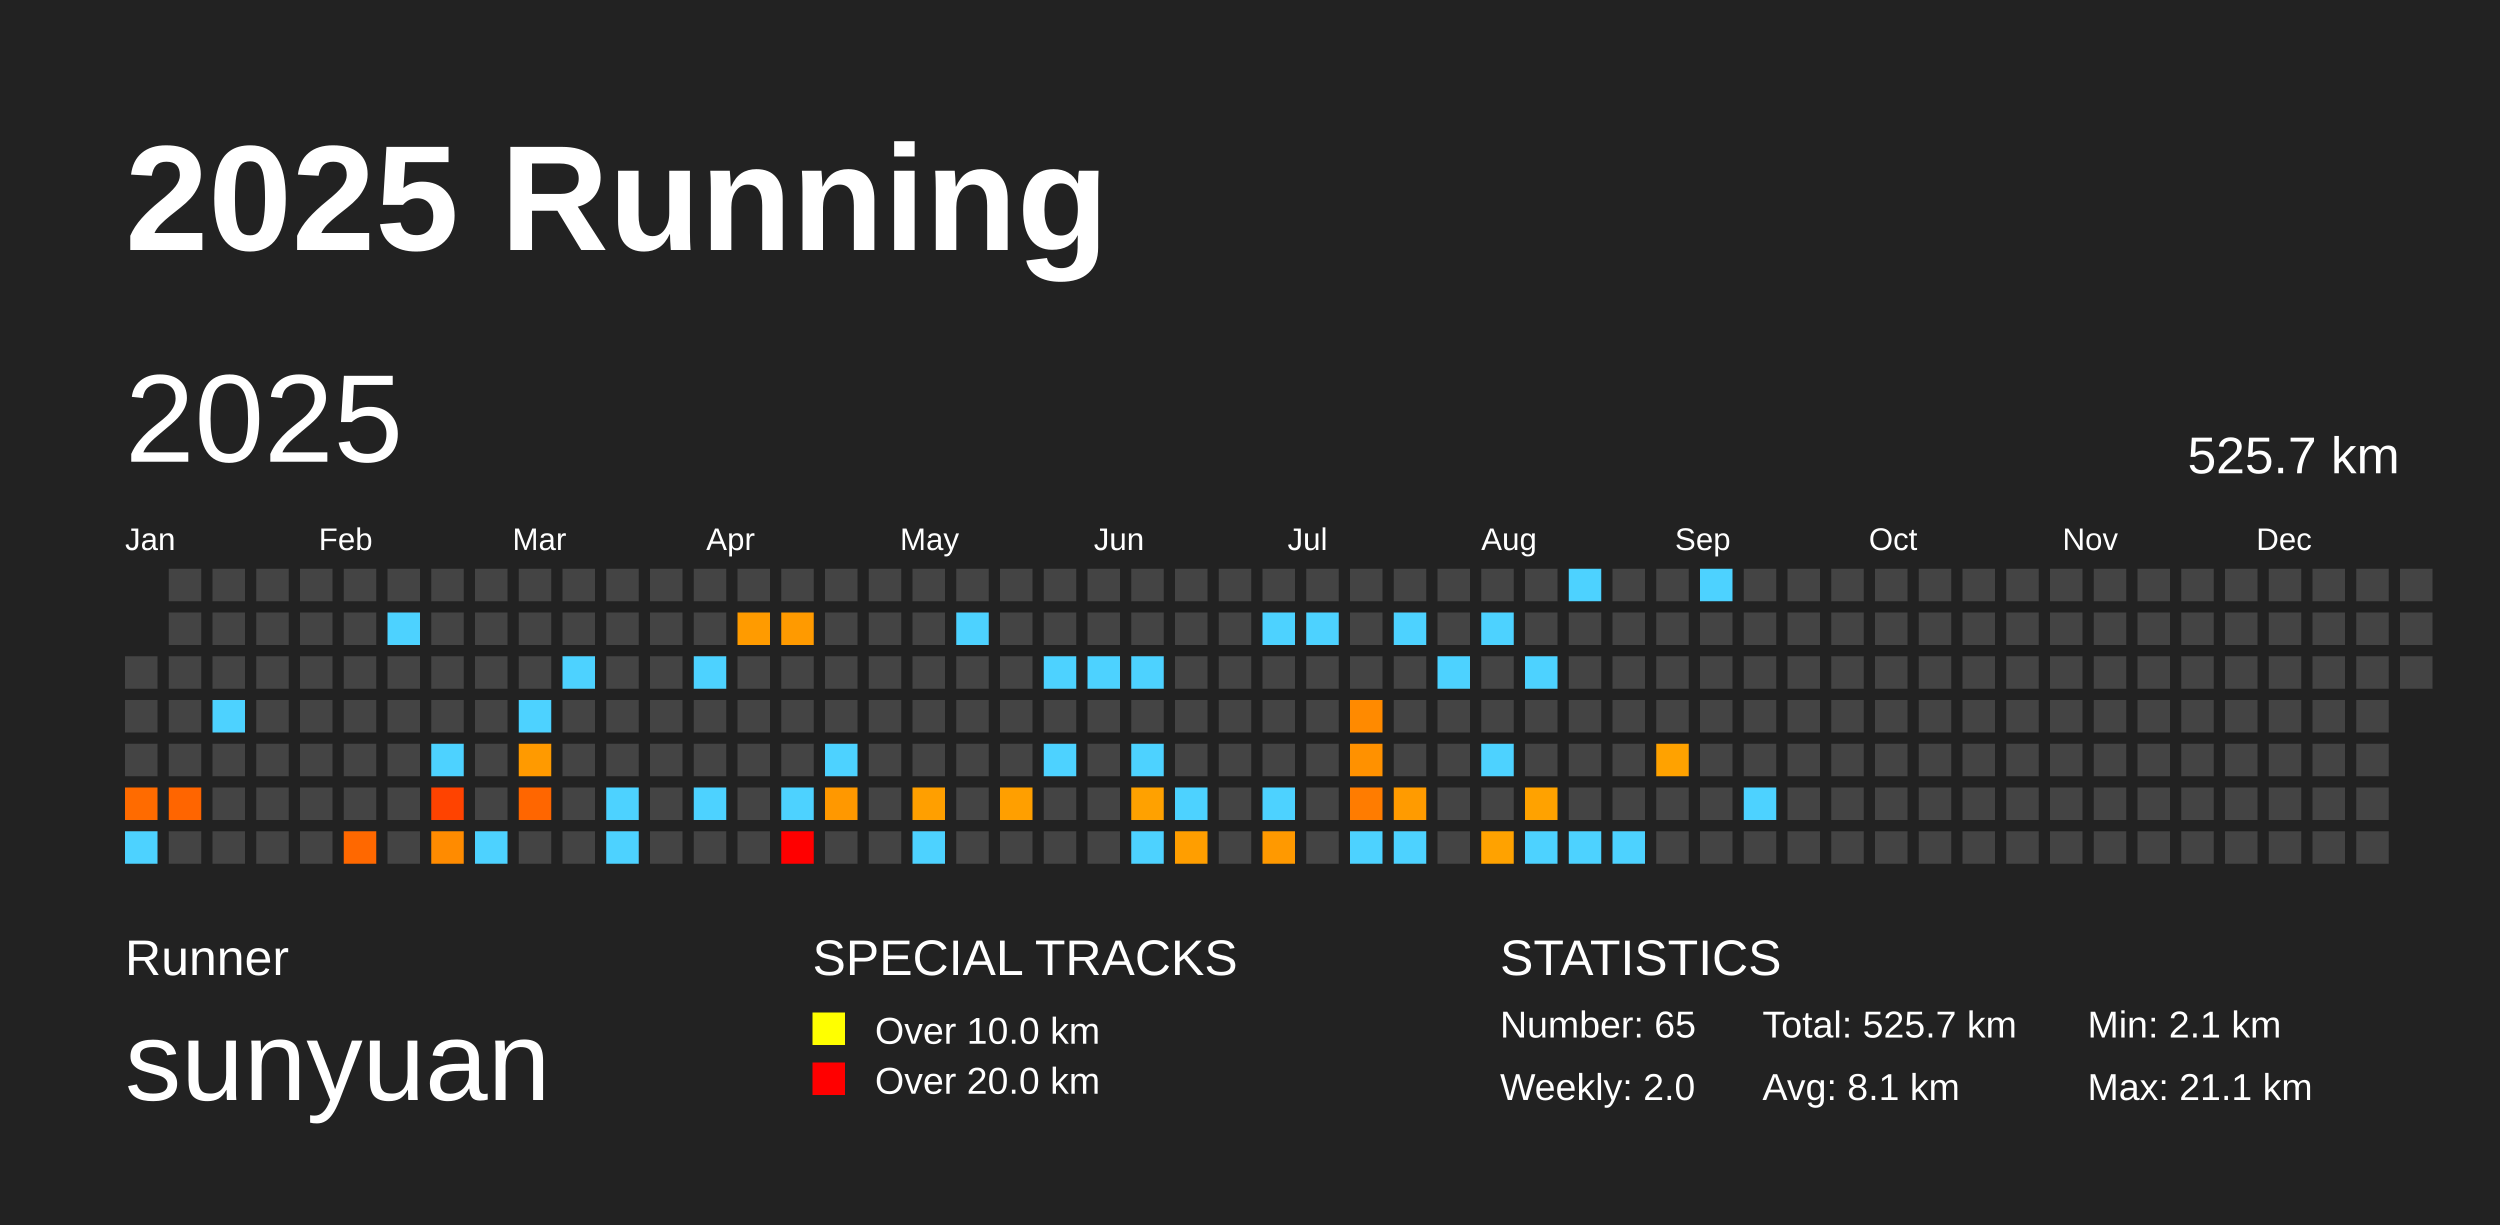
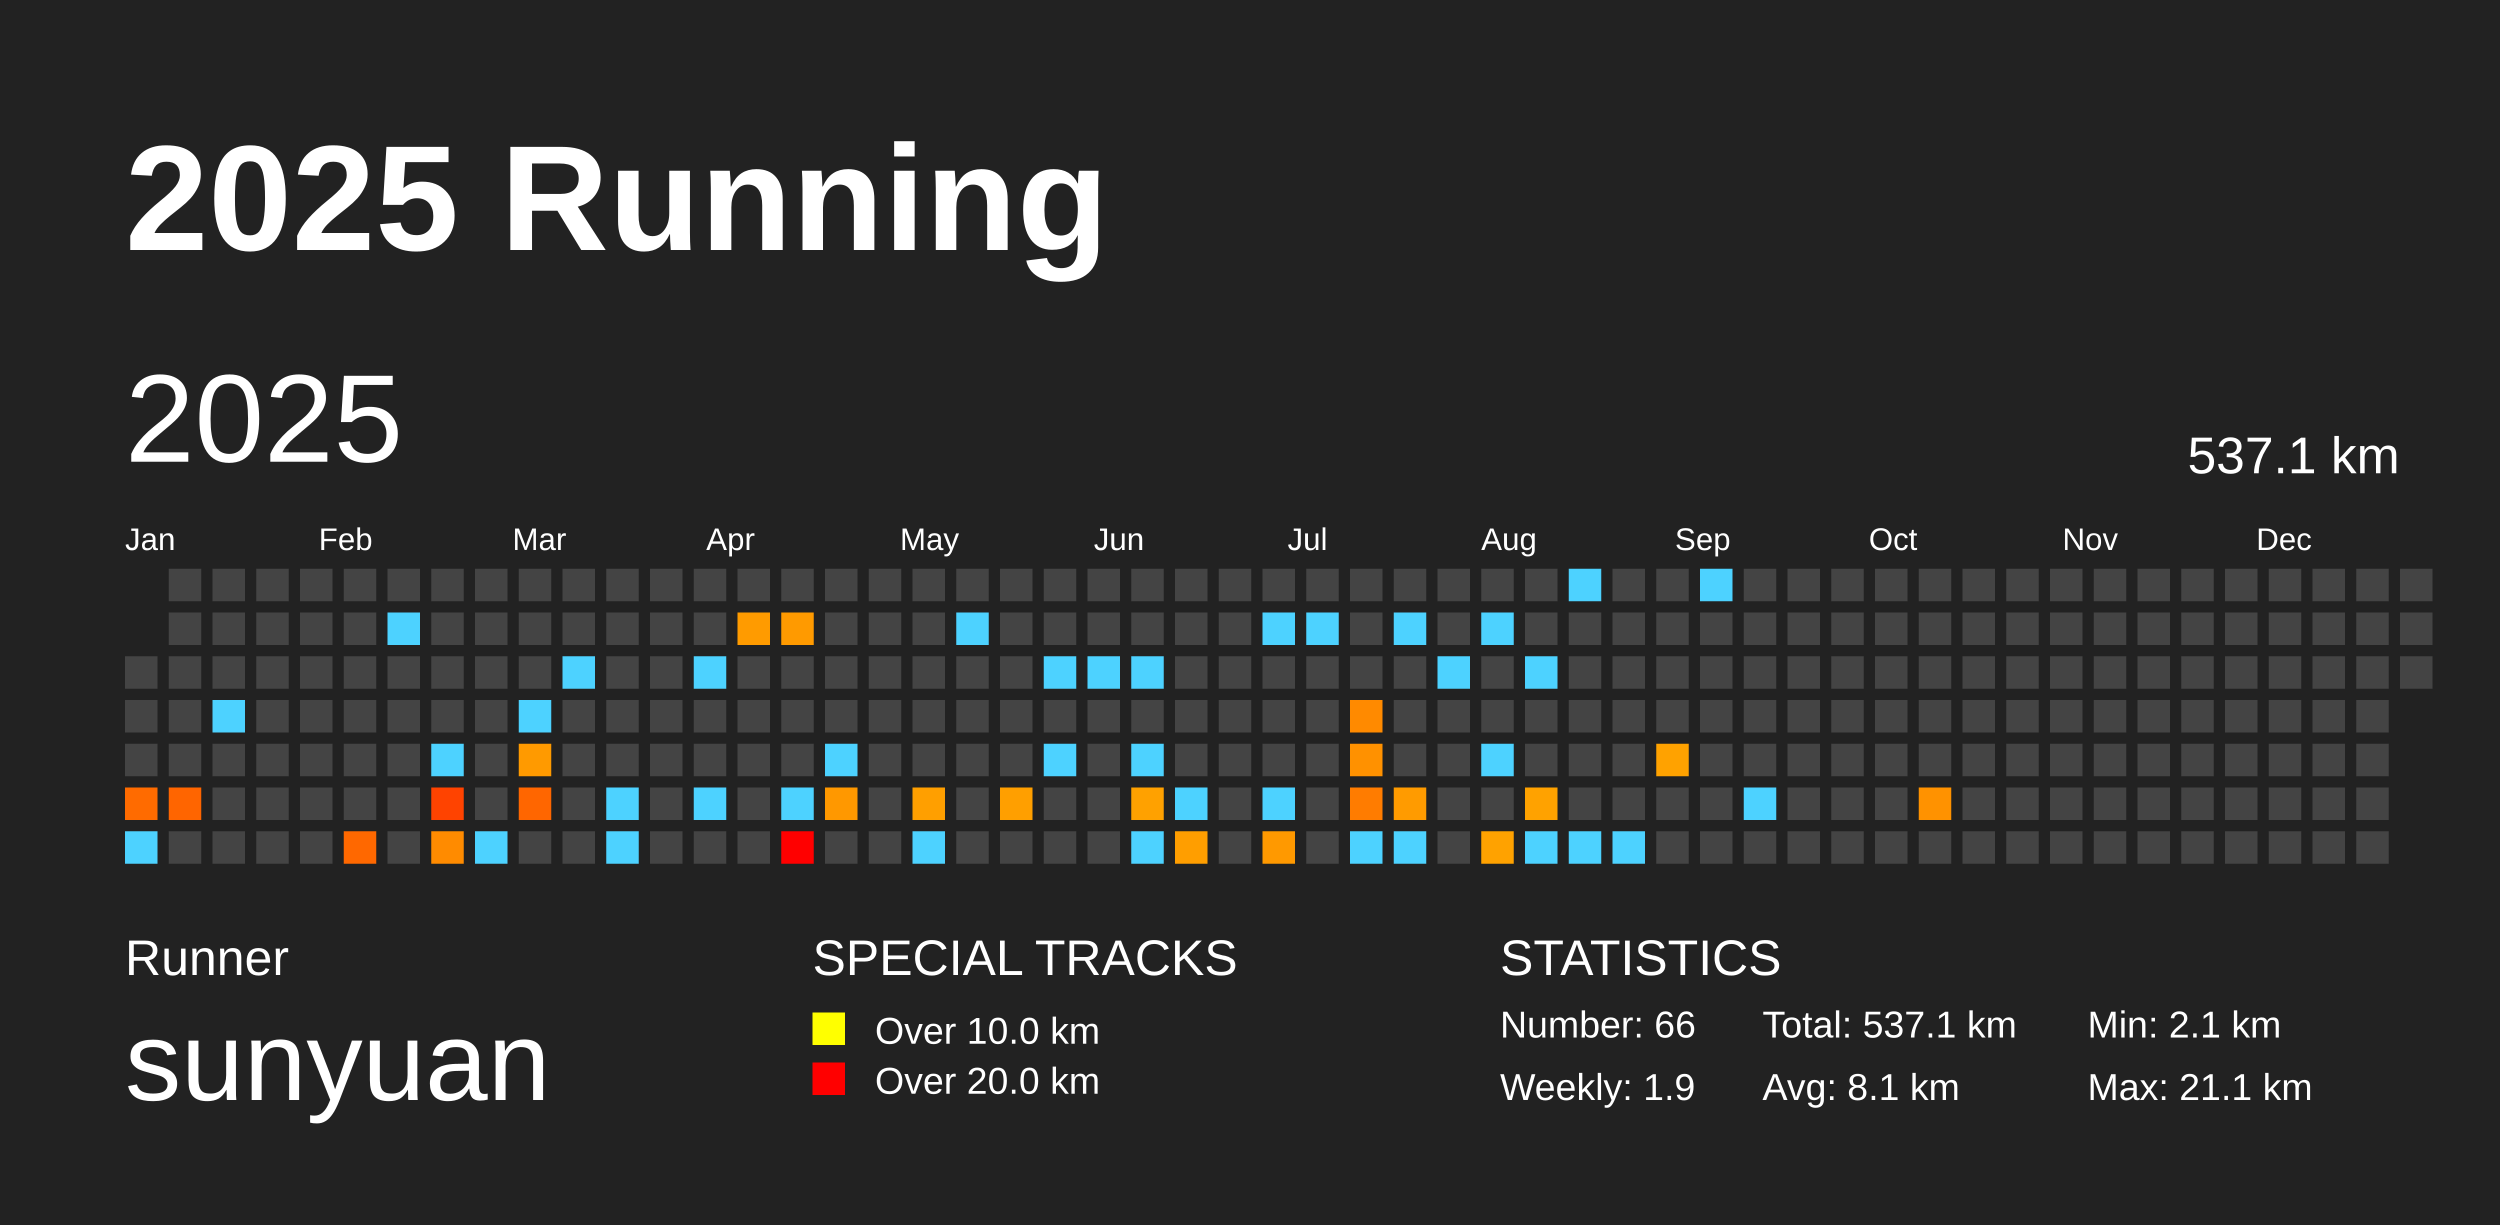
<svg xmlns="http://www.w3.org/2000/svg" baseProfile="full" height="98mm" version="1.1" viewBox="0,0,200,98" width="200mm">
  <defs />
  <rect fill="#222222" height="98" width="200" x="0" y="0" />
  <text fill="#FFFFFF" style="font-size:12px; font-family:Arial; font-weight:bold;" x="10" y="20">2025 Running</text>
  <text fill="#FFFFFF" style="font-size:4px; font-family:Arial" x="10" y="78">Runner</text>
  <text fill="#FFFFFF" style="font-size:9px; font-family:Arial" x="10" y="88">sunyuan</text>
  <text fill="#FFFFFF" style="font-size:4px; font-family:Arial" x="65" y="78">SPECIAL TRACKS</text>
  <rect fill="yellow" height="2.6" width="2.6" x="65" y="81" />
  <text fill="#FFFFFF" style="font-size:3px; font-family:Arial" x="70" y="83.5">Over 10.0 km</text>
  <rect fill="red" height="2.6" width="2.6" x="65" y="85" />
  <text fill="#FFFFFF" style="font-size:3px; font-family:Arial" x="70" y="87.5">Over 20.0 km</text>
  <text fill="#FFFFFF" style="font-size:4px; font-family:Arial" x="120" y="78">STATISTICS</text>
-   <text fill="#FFFFFF" style="font-size:3px; font-family:Arial" x="120" y="83">Number: 65</text>
-   <text fill="#FFFFFF" style="font-size:3px; font-family:Arial" x="120" y="88">Weekly: 2.0</text>
-   <text fill="#FFFFFF" style="font-size:3px; font-family:Arial" x="141" y="83">Total: 525.7 km</text>
+   <text fill="#FFFFFF" style="font-size:3px; font-family:Arial" x="120" y="83">Number: 66</text>
+   <text fill="#FFFFFF" style="font-size:3px; font-family:Arial" x="120" y="88">Weekly: 1.9</text>
+   <text fill="#FFFFFF" style="font-size:3px; font-family:Arial" x="141" y="83">Total: 537.1 km</text>
  <text fill="#FFFFFF" style="font-size:3px; font-family:Arial" x="141" y="88">Avg: 8.1 km</text>
  <text fill="#FFFFFF" style="font-size:3px; font-family:Arial" x="167" y="83">Min: 2.1 km</text>
  <text fill="#FFFFFF" style="font-size:3px; font-family:Arial" x="167" y="88">Max: 21.1 km</text>
  <text dominant-baseline="hanging" fill="#FFFFFF" style="font-size:10.0px; font-family:Arial;" x="10" y="30">2025</text>
-   <text dominant-baseline="hanging" fill="#FFFFFF" style="font-size:4.125px; font-family:Arial;" x="175" y="35">525.7 km</text>
+   <text dominant-baseline="hanging" fill="#FFFFFF" style="font-size:4.125px; font-family:Arial;" x="175" y="35">537.1 km</text>
  <text fill="#FFFFFF" style="font-size:2.5px; font-family:Arial" x="10.0" y="44">Jan</text>
  <text fill="#FFFFFF" style="font-size:2.5px; font-family:Arial" x="25.5" y="44">Feb</text>
  <text fill="#FFFFFF" style="font-size:2.5px; font-family:Arial" x="41.0" y="44">Mar</text>
  <text fill="#FFFFFF" style="font-size:2.5px; font-family:Arial" x="56.5" y="44">Apr</text>
  <text fill="#FFFFFF" style="font-size:2.5px; font-family:Arial" x="72.0" y="44">May</text>
  <text fill="#FFFFFF" style="font-size:2.5px; font-family:Arial" x="87.5" y="44">Jun</text>
  <text fill="#FFFFFF" style="font-size:2.5px; font-family:Arial" x="103.0" y="44">Jul</text>
  <text fill="#FFFFFF" style="font-size:2.5px; font-family:Arial" x="118.5" y="44">Aug</text>
  <text fill="#FFFFFF" style="font-size:2.5px; font-family:Arial" x="134.0" y="44">Sep</text>
  <text fill="#FFFFFF" style="font-size:2.5px; font-family:Arial" x="149.5" y="44">Oct</text>
  <text fill="#FFFFFF" style="font-size:2.5px; font-family:Arial" x="165.0" y="44">Nov</text>
  <text fill="#FFFFFF" style="font-size:2.5px; font-family:Arial" x="180.5" y="44">Dec</text>
  <rect fill="#444444" height="2.6" width="2.6" x="10.0" y="52.5" />
  <rect fill="#444444" height="2.6" width="2.6" x="10.0" y="56.0" />
  <rect fill="#444444" height="2.6" width="2.6" x="10.0" y="59.5" />
  <rect fill="#ff6b00" height="2.6" width="2.6" x="10.0" y="63.0" />
  <rect fill="#4dd2ff" height="2.6" width="2.6" x="10.0" y="66.5" />
  <rect fill="#444444" height="2.6" width="2.6" x="13.5" y="45.5" />
  <rect fill="#444444" height="2.6" width="2.6" x="13.5" y="49.0" />
  <rect fill="#444444" height="2.6" width="2.6" x="13.5" y="52.5" />
  <rect fill="#444444" height="2.6" width="2.6" x="13.5" y="56.0" />
  <rect fill="#444444" height="2.6" width="2.6" x="13.5" y="59.5" />
  <rect fill="#ff6500" height="2.6" width="2.6" x="13.5" y="63.0" />
  <rect fill="#444444" height="2.6" width="2.6" x="13.5" y="66.5" />
  <rect fill="#444444" height="2.6" width="2.6" x="17.0" y="45.5" />
  <rect fill="#444444" height="2.6" width="2.6" x="17.0" y="49.0" />
  <rect fill="#444444" height="2.6" width="2.6" x="17.0" y="52.5" />
  <rect fill="#4dd2ff" height="2.6" width="2.6" x="17.0" y="56.0" />
  <rect fill="#444444" height="2.6" width="2.6" x="17.0" y="59.5" />
  <rect fill="#444444" height="2.6" width="2.6" x="17.0" y="63.0" />
  <rect fill="#444444" height="2.6" width="2.6" x="17.0" y="66.5" />
  <rect fill="#444444" height="2.6" width="2.6" x="20.5" y="45.5" />
  <rect fill="#444444" height="2.6" width="2.6" x="20.5" y="49.0" />
  <rect fill="#444444" height="2.6" width="2.6" x="20.5" y="52.5" />
  <rect fill="#444444" height="2.6" width="2.6" x="20.5" y="56.0" />
  <rect fill="#444444" height="2.6" width="2.6" x="20.5" y="59.5" />
  <rect fill="#444444" height="2.6" width="2.6" x="20.5" y="63.0" />
  <rect fill="#444444" height="2.6" width="2.6" x="20.5" y="66.5" />
  <rect fill="#444444" height="2.6" width="2.6" x="24.0" y="45.5" />
  <rect fill="#444444" height="2.6" width="2.6" x="24.0" y="49.0" />
  <rect fill="#444444" height="2.6" width="2.6" x="24.0" y="52.5" />
  <rect fill="#444444" height="2.6" width="2.6" x="24.0" y="56.0" />
  <rect fill="#444444" height="2.6" width="2.6" x="24.0" y="59.5" />
  <rect fill="#444444" height="2.6" width="2.6" x="24.0" y="63.0" />
  <rect fill="#444444" height="2.6" width="2.6" x="24.0" y="66.5" />
  <rect fill="#444444" height="2.6" width="2.6" x="27.5" y="45.5" />
  <rect fill="#444444" height="2.6" width="2.6" x="27.5" y="49.0" />
  <rect fill="#444444" height="2.6" width="2.6" x="27.5" y="52.5" />
  <rect fill="#444444" height="2.6" width="2.6" x="27.5" y="56.0" />
  <rect fill="#444444" height="2.6" width="2.6" x="27.5" y="59.5" />
  <rect fill="#444444" height="2.6" width="2.6" x="27.5" y="63.0" />
  <rect fill="#ff6800" height="2.6" width="2.6" x="27.5" y="66.5" />
  <rect fill="#444444" height="2.6" width="2.6" x="31.0" y="45.5" />
  <rect fill="#4dd2ff" height="2.6" width="2.6" x="31.0" y="49.0" />
  <rect fill="#444444" height="2.6" width="2.6" x="31.0" y="52.5" />
  <rect fill="#444444" height="2.6" width="2.6" x="31.0" y="56.0" />
  <rect fill="#444444" height="2.6" width="2.6" x="31.0" y="59.5" />
  <rect fill="#444444" height="2.6" width="2.6" x="31.0" y="63.0" />
  <rect fill="#444444" height="2.6" width="2.6" x="31.0" y="66.5" />
  <rect fill="#444444" height="2.6" width="2.6" x="34.5" y="45.5" />
  <rect fill="#444444" height="2.6" width="2.6" x="34.5" y="49.0" />
  <rect fill="#444444" height="2.6" width="2.6" x="34.5" y="52.5" />
  <rect fill="#444444" height="2.6" width="2.6" x="34.5" y="56.0" />
  <rect fill="#4dd2ff" height="2.6" width="2.6" x="34.5" y="59.5" />
  <rect fill="#ff4300" height="2.6" width="2.6" x="34.5" y="63.0" />
  <rect fill="#ff8b00" height="2.6" width="2.6" x="34.5" y="66.5" />
  <rect fill="#444444" height="2.6" width="2.6" x="38.0" y="45.5" />
  <rect fill="#444444" height="2.6" width="2.6" x="38.0" y="49.0" />
  <rect fill="#444444" height="2.6" width="2.6" x="38.0" y="52.5" />
  <rect fill="#444444" height="2.6" width="2.6" x="38.0" y="56.0" />
  <rect fill="#444444" height="2.6" width="2.6" x="38.0" y="59.5" />
  <rect fill="#444444" height="2.6" width="2.6" x="38.0" y="63.0" />
  <rect fill="#4dd2ff" height="2.6" width="2.6" x="38.0" y="66.5" />
  <rect fill="#444444" height="2.6" width="2.6" x="41.5" y="45.5" />
  <rect fill="#444444" height="2.6" width="2.6" x="41.5" y="49.0" />
  <rect fill="#444444" height="2.6" width="2.6" x="41.5" y="52.5" />
  <rect fill="#4dd2ff" height="2.6" width="2.6" x="41.5" y="56.0" />
  <rect fill="#ff9a00" height="2.6" width="2.6" x="41.5" y="59.5" />
  <rect fill="#ff6600" height="2.6" width="2.6" x="41.5" y="63.0" />
  <rect fill="#444444" height="2.6" width="2.6" x="41.5" y="66.5" />
  <rect fill="#444444" height="2.6" width="2.6" x="45.0" y="45.5" />
  <rect fill="#444444" height="2.6" width="2.6" x="45.0" y="49.0" />
  <rect fill="#4dd2ff" height="2.6" width="2.6" x="45.0" y="52.5" />
  <rect fill="#444444" height="2.6" width="2.6" x="45.0" y="56.0" />
  <rect fill="#444444" height="2.6" width="2.6" x="45.0" y="59.5" />
  <rect fill="#444444" height="2.6" width="2.6" x="45.0" y="63.0" />
  <rect fill="#444444" height="2.6" width="2.6" x="45.0" y="66.5" />
  <rect fill="#444444" height="2.6" width="2.6" x="48.5" y="45.5" />
  <rect fill="#444444" height="2.6" width="2.6" x="48.5" y="49.0" />
  <rect fill="#444444" height="2.6" width="2.6" x="48.5" y="52.5" />
  <rect fill="#444444" height="2.6" width="2.6" x="48.5" y="56.0" />
  <rect fill="#444444" height="2.6" width="2.6" x="48.5" y="59.5" />
  <rect fill="#4dd2ff" height="2.6" width="2.6" x="48.5" y="63.0" />
  <rect fill="#4dd2ff" height="2.6" width="2.6" x="48.5" y="66.5" />
  <rect fill="#444444" height="2.6" width="2.6" x="52.0" y="45.5" />
  <rect fill="#444444" height="2.6" width="2.6" x="52.0" y="49.0" />
  <rect fill="#444444" height="2.6" width="2.6" x="52.0" y="52.5" />
  <rect fill="#444444" height="2.6" width="2.6" x="52.0" y="56.0" />
  <rect fill="#444444" height="2.6" width="2.6" x="52.0" y="59.5" />
  <rect fill="#444444" height="2.6" width="2.6" x="52.0" y="63.0" />
  <rect fill="#444444" height="2.6" width="2.6" x="52.0" y="66.5" />
  <rect fill="#444444" height="2.6" width="2.6" x="55.5" y="45.5" />
  <rect fill="#444444" height="2.6" width="2.6" x="55.5" y="49.0" />
  <rect fill="#4dd2ff" height="2.6" width="2.6" x="55.5" y="52.5" />
  <rect fill="#444444" height="2.6" width="2.6" x="55.5" y="56.0" />
  <rect fill="#444444" height="2.6" width="2.6" x="55.5" y="59.5" />
  <rect fill="#4dd2ff" height="2.6" width="2.6" x="55.5" y="63.0" />
  <rect fill="#444444" height="2.6" width="2.6" x="55.5" y="66.5" />
  <rect fill="#444444" height="2.6" width="2.6" x="59.0" y="45.5" />
  <rect fill="#ff9b00" height="2.6" width="2.6" x="59.0" y="49.0" />
  <rect fill="#444444" height="2.6" width="2.6" x="59.0" y="52.5" />
  <rect fill="#444444" height="2.6" width="2.6" x="59.0" y="56.0" />
  <rect fill="#444444" height="2.6" width="2.6" x="59.0" y="59.5" />
  <rect fill="#444444" height="2.6" width="2.6" x="59.0" y="63.0" />
  <rect fill="#444444" height="2.6" width="2.6" x="59.0" y="66.5" />
  <rect fill="#444444" height="2.6" width="2.6" x="62.5" y="45.5" />
  <rect fill="#ff9a00" height="2.6" width="2.6" x="62.5" y="49.0" />
  <rect fill="#444444" height="2.6" width="2.6" x="62.5" y="52.5" />
  <rect fill="#444444" height="2.6" width="2.6" x="62.5" y="56.0" />
  <rect fill="#444444" height="2.6" width="2.6" x="62.5" y="59.5" />
  <rect fill="#4dd2ff" height="2.6" width="2.6" x="62.5" y="63.0" />
  <rect fill="red" height="2.6" width="2.6" x="62.5" y="66.5" />
  <rect fill="#444444" height="2.6" width="2.6" x="66.0" y="45.5" />
  <rect fill="#444444" height="2.6" width="2.6" x="66.0" y="49.0" />
  <rect fill="#444444" height="2.6" width="2.6" x="66.0" y="52.5" />
  <rect fill="#444444" height="2.6" width="2.6" x="66.0" y="56.0" />
  <rect fill="#4dd2ff" height="2.6" width="2.6" x="66.0" y="59.5" />
  <rect fill="#ff9800" height="2.6" width="2.6" x="66.0" y="63.0" />
  <rect fill="#444444" height="2.6" width="2.6" x="66.0" y="66.5" />
  <rect fill="#444444" height="2.6" width="2.6" x="69.5" y="45.5" />
  <rect fill="#444444" height="2.6" width="2.6" x="69.5" y="49.0" />
  <rect fill="#444444" height="2.6" width="2.6" x="69.5" y="52.5" />
  <rect fill="#444444" height="2.6" width="2.6" x="69.5" y="56.0" />
  <rect fill="#444444" height="2.6" width="2.6" x="69.5" y="59.5" />
  <rect fill="#444444" height="2.6" width="2.6" x="69.5" y="63.0" />
  <rect fill="#444444" height="2.6" width="2.6" x="69.5" y="66.5" />
  <rect fill="#444444" height="2.6" width="2.6" x="73.0" y="45.5" />
  <rect fill="#444444" height="2.6" width="2.6" x="73.0" y="49.0" />
  <rect fill="#444444" height="2.6" width="2.6" x="73.0" y="52.5" />
  <rect fill="#444444" height="2.6" width="2.6" x="73.0" y="56.0" />
  <rect fill="#444444" height="2.6" width="2.6" x="73.0" y="59.5" />
  <rect fill="#ff9f00" height="2.6" width="2.6" x="73.0" y="63.0" />
  <rect fill="#4dd2ff" height="2.6" width="2.6" x="73.0" y="66.5" />
  <rect fill="#444444" height="2.6" width="2.6" x="76.5" y="45.5" />
  <rect fill="#4dd2ff" height="2.6" width="2.6" x="76.5" y="49.0" />
  <rect fill="#444444" height="2.6" width="2.6" x="76.5" y="52.5" />
  <rect fill="#444444" height="2.6" width="2.6" x="76.5" y="56.0" />
  <rect fill="#444444" height="2.6" width="2.6" x="76.5" y="59.5" />
  <rect fill="#444444" height="2.6" width="2.6" x="76.5" y="63.0" />
  <rect fill="#444444" height="2.6" width="2.6" x="76.5" y="66.5" />
  <rect fill="#444444" height="2.6" width="2.6" x="80.0" y="45.5" />
  <rect fill="#444444" height="2.6" width="2.6" x="80.0" y="49.0" />
  <rect fill="#444444" height="2.6" width="2.6" x="80.0" y="52.5" />
  <rect fill="#444444" height="2.6" width="2.6" x="80.0" y="56.0" />
  <rect fill="#444444" height="2.6" width="2.6" x="80.0" y="59.5" />
  <rect fill="#ff9f00" height="2.6" width="2.6" x="80.0" y="63.0" />
  <rect fill="#444444" height="2.6" width="2.6" x="80.0" y="66.5" />
  <rect fill="#444444" height="2.6" width="2.6" x="83.5" y="45.5" />
  <rect fill="#444444" height="2.6" width="2.6" x="83.5" y="49.0" />
  <rect fill="#4dd2ff" height="2.6" width="2.6" x="83.5" y="52.5" />
  <rect fill="#444444" height="2.6" width="2.6" x="83.5" y="56.0" />
  <rect fill="#4dd2ff" height="2.6" width="2.6" x="83.5" y="59.5" />
  <rect fill="#444444" height="2.6" width="2.6" x="83.5" y="63.0" />
  <rect fill="#444444" height="2.6" width="2.6" x="83.5" y="66.5" />
  <rect fill="#444444" height="2.6" width="2.6" x="87.0" y="45.5" />
  <rect fill="#444444" height="2.6" width="2.6" x="87.0" y="49.0" />
  <rect fill="#4dd2ff" height="2.6" width="2.6" x="87.0" y="52.5" />
  <rect fill="#444444" height="2.6" width="2.6" x="87.0" y="56.0" />
  <rect fill="#444444" height="2.6" width="2.6" x="87.0" y="59.5" />
  <rect fill="#444444" height="2.6" width="2.6" x="87.0" y="63.0" />
  <rect fill="#444444" height="2.6" width="2.6" x="87.0" y="66.5" />
  <rect fill="#444444" height="2.6" width="2.6" x="90.5" y="45.5" />
  <rect fill="#444444" height="2.6" width="2.6" x="90.5" y="49.0" />
  <rect fill="#4dd2ff" height="2.6" width="2.6" x="90.5" y="52.5" />
  <rect fill="#444444" height="2.6" width="2.6" x="90.5" y="56.0" />
  <rect fill="#4dd2ff" height="2.6" width="2.6" x="90.5" y="59.5" />
  <rect fill="#ffa100" height="2.6" width="2.6" x="90.5" y="63.0" />
  <rect fill="#4dd2ff" height="2.6" width="2.6" x="90.5" y="66.5" />
  <rect fill="#444444" height="2.6" width="2.6" x="94.0" y="45.5" />
  <rect fill="#444444" height="2.6" width="2.6" x="94.0" y="49.0" />
  <rect fill="#444444" height="2.6" width="2.6" x="94.0" y="52.5" />
  <rect fill="#444444" height="2.6" width="2.6" x="94.0" y="56.0" />
  <rect fill="#444444" height="2.6" width="2.6" x="94.0" y="59.5" />
  <rect fill="#4dd2ff" height="2.6" width="2.6" x="94.0" y="63.0" />
  <rect fill="#ff9e00" height="2.6" width="2.6" x="94.0" y="66.5" />
  <rect fill="#444444" height="2.6" width="2.6" x="97.5" y="45.5" />
  <rect fill="#444444" height="2.6" width="2.6" x="97.5" y="49.0" />
  <rect fill="#444444" height="2.6" width="2.6" x="97.5" y="52.5" />
  <rect fill="#444444" height="2.6" width="2.6" x="97.5" y="56.0" />
  <rect fill="#444444" height="2.6" width="2.6" x="97.5" y="59.5" />
  <rect fill="#444444" height="2.6" width="2.6" x="97.5" y="63.0" />
  <rect fill="#444444" height="2.6" width="2.6" x="97.5" y="66.5" />
  <rect fill="#444444" height="2.6" width="2.6" x="101.0" y="45.5" />
  <rect fill="#4dd2ff" height="2.6" width="2.6" x="101.0" y="49.0" />
  <rect fill="#444444" height="2.6" width="2.6" x="101.0" y="52.5" />
  <rect fill="#444444" height="2.6" width="2.6" x="101.0" y="56.0" />
  <rect fill="#444444" height="2.6" width="2.6" x="101.0" y="59.5" />
  <rect fill="#4dd2ff" height="2.6" width="2.6" x="101.0" y="63.0" />
  <rect fill="#ff9900" height="2.6" width="2.6" x="101.0" y="66.5" />
  <rect fill="#444444" height="2.6" width="2.6" x="104.5" y="45.5" />
  <rect fill="#4dd2ff" height="2.6" width="2.6" x="104.5" y="49.0" />
  <rect fill="#444444" height="2.6" width="2.6" x="104.5" y="52.5" />
  <rect fill="#444444" height="2.6" width="2.6" x="104.5" y="56.0" />
  <rect fill="#444444" height="2.6" width="2.6" x="104.5" y="59.5" />
  <rect fill="#444444" height="2.6" width="2.6" x="104.5" y="63.0" />
  <rect fill="#444444" height="2.6" width="2.6" x="104.5" y="66.5" />
  <rect fill="#444444" height="2.6" width="2.6" x="108.0" y="45.5" />
  <rect fill="#444444" height="2.6" width="2.6" x="108.0" y="49.0" />
  <rect fill="#444444" height="2.6" width="2.6" x="108.0" y="52.5" />
  <rect fill="#ff8a00" height="2.6" width="2.6" x="108.0" y="56.0" />
  <rect fill="#ff9100" height="2.6" width="2.6" x="108.0" y="59.5" />
  <rect fill="#ff7c00" height="2.6" width="2.6" x="108.0" y="63.0" />
  <rect fill="#4dd2ff" height="2.6" width="2.6" x="108.0" y="66.5" />
  <rect fill="#444444" height="2.6" width="2.6" x="111.5" y="45.5" />
  <rect fill="#4dd2ff" height="2.6" width="2.6" x="111.5" y="49.0" />
  <rect fill="#444444" height="2.6" width="2.6" x="111.5" y="52.5" />
  <rect fill="#444444" height="2.6" width="2.6" x="111.5" y="56.0" />
  <rect fill="#444444" height="2.6" width="2.6" x="111.5" y="59.5" />
  <rect fill="#ff9b00" height="2.6" width="2.6" x="111.5" y="63.0" />
  <rect fill="#4dd2ff" height="2.6" width="2.6" x="111.5" y="66.5" />
  <rect fill="#444444" height="2.6" width="2.6" x="115.0" y="45.5" />
  <rect fill="#444444" height="2.6" width="2.6" x="115.0" y="49.0" />
  <rect fill="#4dd2ff" height="2.6" width="2.6" x="115.0" y="52.5" />
  <rect fill="#444444" height="2.6" width="2.6" x="115.0" y="56.0" />
  <rect fill="#444444" height="2.6" width="2.6" x="115.0" y="59.5" />
  <rect fill="#444444" height="2.6" width="2.6" x="115.0" y="63.0" />
  <rect fill="#444444" height="2.6" width="2.6" x="115.0" y="66.5" />
  <rect fill="#444444" height="2.6" width="2.6" x="118.5" y="45.5" />
  <rect fill="#4dd2ff" height="2.6" width="2.6" x="118.5" y="49.0" />
  <rect fill="#444444" height="2.6" width="2.6" x="118.5" y="52.5" />
  <rect fill="#444444" height="2.6" width="2.6" x="118.5" y="56.0" />
  <rect fill="#4dd2ff" height="2.6" width="2.6" x="118.5" y="59.5" />
  <rect fill="#444444" height="2.6" width="2.6" x="118.5" y="63.0" />
  <rect fill="#ffa200" height="2.6" width="2.6" x="118.5" y="66.5" />
  <rect fill="#444444" height="2.6" width="2.6" x="122.0" y="45.5" />
  <rect fill="#444444" height="2.6" width="2.6" x="122.0" y="49.0" />
  <rect fill="#4dd2ff" height="2.6" width="2.6" x="122.0" y="52.5" />
  <rect fill="#444444" height="2.6" width="2.6" x="122.0" y="56.0" />
  <rect fill="#444444" height="2.6" width="2.6" x="122.0" y="59.5" />
  <rect fill="#ffa200" height="2.6" width="2.6" x="122.0" y="63.0" />
  <rect fill="#4dd2ff" height="2.6" width="2.6" x="122.0" y="66.5" />
  <rect fill="#4dd2ff" height="2.6" width="2.6" x="125.5" y="45.5" />
  <rect fill="#444444" height="2.6" width="2.6" x="125.5" y="49.0" />
  <rect fill="#444444" height="2.6" width="2.6" x="125.5" y="52.5" />
  <rect fill="#444444" height="2.6" width="2.6" x="125.5" y="56.0" />
  <rect fill="#444444" height="2.6" width="2.6" x="125.5" y="59.5" />
  <rect fill="#444444" height="2.6" width="2.6" x="125.5" y="63.0" />
  <rect fill="#4dd2ff" height="2.6" width="2.6" x="125.5" y="66.5" />
  <rect fill="#444444" height="2.6" width="2.6" x="129.0" y="45.5" />
  <rect fill="#444444" height="2.6" width="2.6" x="129.0" y="49.0" />
  <rect fill="#444444" height="2.6" width="2.6" x="129.0" y="52.5" />
  <rect fill="#444444" height="2.6" width="2.6" x="129.0" y="56.0" />
  <rect fill="#444444" height="2.6" width="2.6" x="129.0" y="59.5" />
  <rect fill="#444444" height="2.6" width="2.6" x="129.0" y="63.0" />
  <rect fill="#4dd2ff" height="2.6" width="2.6" x="129.0" y="66.5" />
  <rect fill="#444444" height="2.6" width="2.6" x="132.5" y="45.5" />
  <rect fill="#444444" height="2.6" width="2.6" x="132.5" y="49.0" />
  <rect fill="#444444" height="2.6" width="2.6" x="132.5" y="52.5" />
  <rect fill="#444444" height="2.6" width="2.6" x="132.5" y="56.0" />
  <rect fill="#ffa200" height="2.6" width="2.6" x="132.5" y="59.5" />
  <rect fill="#444444" height="2.6" width="2.6" x="132.5" y="63.0" />
  <rect fill="#444444" height="2.6" width="2.6" x="132.5" y="66.5" />
  <rect fill="#4dd2ff" height="2.6" width="2.6" x="136.0" y="45.5" />
  <rect fill="#444444" height="2.6" width="2.6" x="136.0" y="49.0" />
  <rect fill="#444444" height="2.6" width="2.6" x="136.0" y="52.5" />
  <rect fill="#444444" height="2.6" width="2.6" x="136.0" y="56.0" />
  <rect fill="#444444" height="2.6" width="2.6" x="136.0" y="59.5" />
  <rect fill="#444444" height="2.6" width="2.6" x="136.0" y="63.0" />
  <rect fill="#444444" height="2.6" width="2.6" x="136.0" y="66.5" />
  <rect fill="#444444" height="2.6" width="2.6" x="139.5" y="45.5" />
  <rect fill="#444444" height="2.6" width="2.6" x="139.5" y="49.0" />
  <rect fill="#444444" height="2.6" width="2.6" x="139.5" y="52.5" />
  <rect fill="#444444" height="2.6" width="2.6" x="139.5" y="56.0" />
  <rect fill="#444444" height="2.6" width="2.6" x="139.5" y="59.5" />
  <rect fill="#4dd2ff" height="2.6" width="2.6" x="139.5" y="63.0" />
  <rect fill="#444444" height="2.6" width="2.6" x="139.5" y="66.5" />
  <rect fill="#444444" height="2.6" width="2.6" x="143.0" y="45.5" />
  <rect fill="#444444" height="2.6" width="2.6" x="143.0" y="49.0" />
  <rect fill="#444444" height="2.6" width="2.6" x="143.0" y="52.5" />
  <rect fill="#444444" height="2.6" width="2.6" x="143.0" y="56.0" />
  <rect fill="#444444" height="2.6" width="2.6" x="143.0" y="59.5" />
  <rect fill="#444444" height="2.6" width="2.6" x="143.0" y="63.0" />
  <rect fill="#444444" height="2.6" width="2.6" x="143.0" y="66.5" />
  <rect fill="#444444" height="2.6" width="2.6" x="146.5" y="45.5" />
  <rect fill="#444444" height="2.6" width="2.6" x="146.5" y="49.0" />
  <rect fill="#444444" height="2.6" width="2.6" x="146.5" y="52.5" />
  <rect fill="#444444" height="2.6" width="2.6" x="146.5" y="56.0" />
  <rect fill="#444444" height="2.6" width="2.6" x="146.5" y="59.5" />
  <rect fill="#444444" height="2.6" width="2.6" x="146.5" y="63.0" />
  <rect fill="#444444" height="2.6" width="2.6" x="146.5" y="66.5" />
  <rect fill="#444444" height="2.6" width="2.6" x="150.0" y="45.5" />
  <rect fill="#444444" height="2.6" width="2.6" x="150.0" y="49.0" />
  <rect fill="#444444" height="2.6" width="2.6" x="150.0" y="52.5" />
  <rect fill="#444444" height="2.6" width="2.6" x="150.0" y="56.0" />
  <rect fill="#444444" height="2.6" width="2.6" x="150.0" y="59.5" />
  <rect fill="#444444" height="2.6" width="2.6" x="150.0" y="63.0" />
  <rect fill="#444444" height="2.6" width="2.6" x="150.0" y="66.5" />
  <rect fill="#444444" height="2.6" width="2.6" x="153.5" y="45.5" />
  <rect fill="#444444" height="2.6" width="2.6" x="153.5" y="49.0" />
  <rect fill="#444444" height="2.6" width="2.6" x="153.5" y="52.5" />
  <rect fill="#444444" height="2.6" width="2.6" x="153.5" y="56.0" />
  <rect fill="#444444" height="2.6" width="2.6" x="153.5" y="59.5" />
-   <rect fill="#444444" height="2.6" width="2.6" x="153.5" y="63.0" />
+   <rect fill="#ff9200" height="2.6" width="2.6" x="153.5" y="63.0" />
  <rect fill="#444444" height="2.6" width="2.6" x="153.5" y="66.5" />
  <rect fill="#444444" height="2.6" width="2.6" x="157.0" y="45.5" />
  <rect fill="#444444" height="2.6" width="2.6" x="157.0" y="49.0" />
  <rect fill="#444444" height="2.6" width="2.6" x="157.0" y="52.5" />
  <rect fill="#444444" height="2.6" width="2.6" x="157.0" y="56.0" />
  <rect fill="#444444" height="2.6" width="2.6" x="157.0" y="59.5" />
  <rect fill="#444444" height="2.6" width="2.6" x="157.0" y="63.0" />
  <rect fill="#444444" height="2.6" width="2.6" x="157.0" y="66.5" />
  <rect fill="#444444" height="2.6" width="2.6" x="160.5" y="45.5" />
  <rect fill="#444444" height="2.6" width="2.6" x="160.5" y="49.0" />
  <rect fill="#444444" height="2.6" width="2.6" x="160.5" y="52.5" />
  <rect fill="#444444" height="2.6" width="2.6" x="160.5" y="56.0" />
  <rect fill="#444444" height="2.6" width="2.6" x="160.5" y="59.5" />
  <rect fill="#444444" height="2.6" width="2.6" x="160.5" y="63.0" />
  <rect fill="#444444" height="2.6" width="2.6" x="160.5" y="66.5" />
  <rect fill="#444444" height="2.6" width="2.6" x="164.0" y="45.5" />
  <rect fill="#444444" height="2.6" width="2.6" x="164.0" y="49.0" />
  <rect fill="#444444" height="2.6" width="2.6" x="164.0" y="52.5" />
  <rect fill="#444444" height="2.6" width="2.6" x="164.0" y="56.0" />
  <rect fill="#444444" height="2.6" width="2.6" x="164.0" y="59.5" />
  <rect fill="#444444" height="2.6" width="2.6" x="164.0" y="63.0" />
  <rect fill="#444444" height="2.6" width="2.6" x="164.0" y="66.5" />
  <rect fill="#444444" height="2.6" width="2.6" x="167.5" y="45.5" />
  <rect fill="#444444" height="2.6" width="2.6" x="167.5" y="49.0" />
  <rect fill="#444444" height="2.6" width="2.6" x="167.5" y="52.5" />
  <rect fill="#444444" height="2.6" width="2.6" x="167.5" y="56.0" />
  <rect fill="#444444" height="2.6" width="2.6" x="167.5" y="59.5" />
  <rect fill="#444444" height="2.6" width="2.6" x="167.5" y="63.0" />
  <rect fill="#444444" height="2.6" width="2.6" x="167.5" y="66.5" />
  <rect fill="#444444" height="2.6" width="2.6" x="171.0" y="45.5" />
  <rect fill="#444444" height="2.6" width="2.6" x="171.0" y="49.0" />
  <rect fill="#444444" height="2.6" width="2.6" x="171.0" y="52.5" />
  <rect fill="#444444" height="2.6" width="2.6" x="171.0" y="56.0" />
  <rect fill="#444444" height="2.6" width="2.6" x="171.0" y="59.5" />
  <rect fill="#444444" height="2.6" width="2.6" x="171.0" y="63.0" />
  <rect fill="#444444" height="2.6" width="2.6" x="171.0" y="66.5" />
  <rect fill="#444444" height="2.6" width="2.6" x="174.5" y="45.5" />
  <rect fill="#444444" height="2.6" width="2.6" x="174.5" y="49.0" />
  <rect fill="#444444" height="2.6" width="2.6" x="174.5" y="52.5" />
  <rect fill="#444444" height="2.6" width="2.6" x="174.5" y="56.0" />
  <rect fill="#444444" height="2.6" width="2.6" x="174.5" y="59.5" />
  <rect fill="#444444" height="2.6" width="2.6" x="174.5" y="63.0" />
  <rect fill="#444444" height="2.6" width="2.6" x="174.5" y="66.5" />
  <rect fill="#444444" height="2.6" width="2.6" x="178.0" y="45.5" />
  <rect fill="#444444" height="2.6" width="2.6" x="178.0" y="49.0" />
  <rect fill="#444444" height="2.6" width="2.6" x="178.0" y="52.5" />
  <rect fill="#444444" height="2.6" width="2.6" x="178.0" y="56.0" />
  <rect fill="#444444" height="2.6" width="2.6" x="178.0" y="59.5" />
  <rect fill="#444444" height="2.6" width="2.6" x="178.0" y="63.0" />
  <rect fill="#444444" height="2.6" width="2.6" x="178.0" y="66.5" />
  <rect fill="#444444" height="2.6" width="2.6" x="181.5" y="45.5" />
  <rect fill="#444444" height="2.6" width="2.6" x="181.5" y="49.0" />
  <rect fill="#444444" height="2.6" width="2.6" x="181.5" y="52.5" />
  <rect fill="#444444" height="2.6" width="2.6" x="181.5" y="56.0" />
  <rect fill="#444444" height="2.6" width="2.6" x="181.5" y="59.5" />
  <rect fill="#444444" height="2.6" width="2.6" x="181.5" y="63.0" />
  <rect fill="#444444" height="2.6" width="2.6" x="181.5" y="66.5" />
  <rect fill="#444444" height="2.6" width="2.6" x="185.0" y="45.5" />
  <rect fill="#444444" height="2.6" width="2.6" x="185.0" y="49.0" />
  <rect fill="#444444" height="2.6" width="2.6" x="185.0" y="52.5" />
  <rect fill="#444444" height="2.6" width="2.6" x="185.0" y="56.0" />
  <rect fill="#444444" height="2.6" width="2.6" x="185.0" y="59.5" />
  <rect fill="#444444" height="2.6" width="2.6" x="185.0" y="63.0" />
  <rect fill="#444444" height="2.6" width="2.6" x="185.0" y="66.5" />
  <rect fill="#444444" height="2.6" width="2.6" x="188.5" y="45.5" />
  <rect fill="#444444" height="2.6" width="2.6" x="188.5" y="49.0" />
  <rect fill="#444444" height="2.6" width="2.6" x="188.5" y="52.5" />
  <rect fill="#444444" height="2.6" width="2.6" x="188.5" y="56.0" />
  <rect fill="#444444" height="2.6" width="2.6" x="188.5" y="59.5" />
  <rect fill="#444444" height="2.6" width="2.6" x="188.5" y="63.0" />
  <rect fill="#444444" height="2.6" width="2.6" x="188.5" y="66.5" />
  <rect fill="#444444" height="2.6" width="2.6" x="192.0" y="45.5" />
  <rect fill="#444444" height="2.6" width="2.6" x="192.0" y="49.0" />
  <rect fill="#444444" height="2.6" width="2.6" x="192.0" y="52.5" />
</svg>
